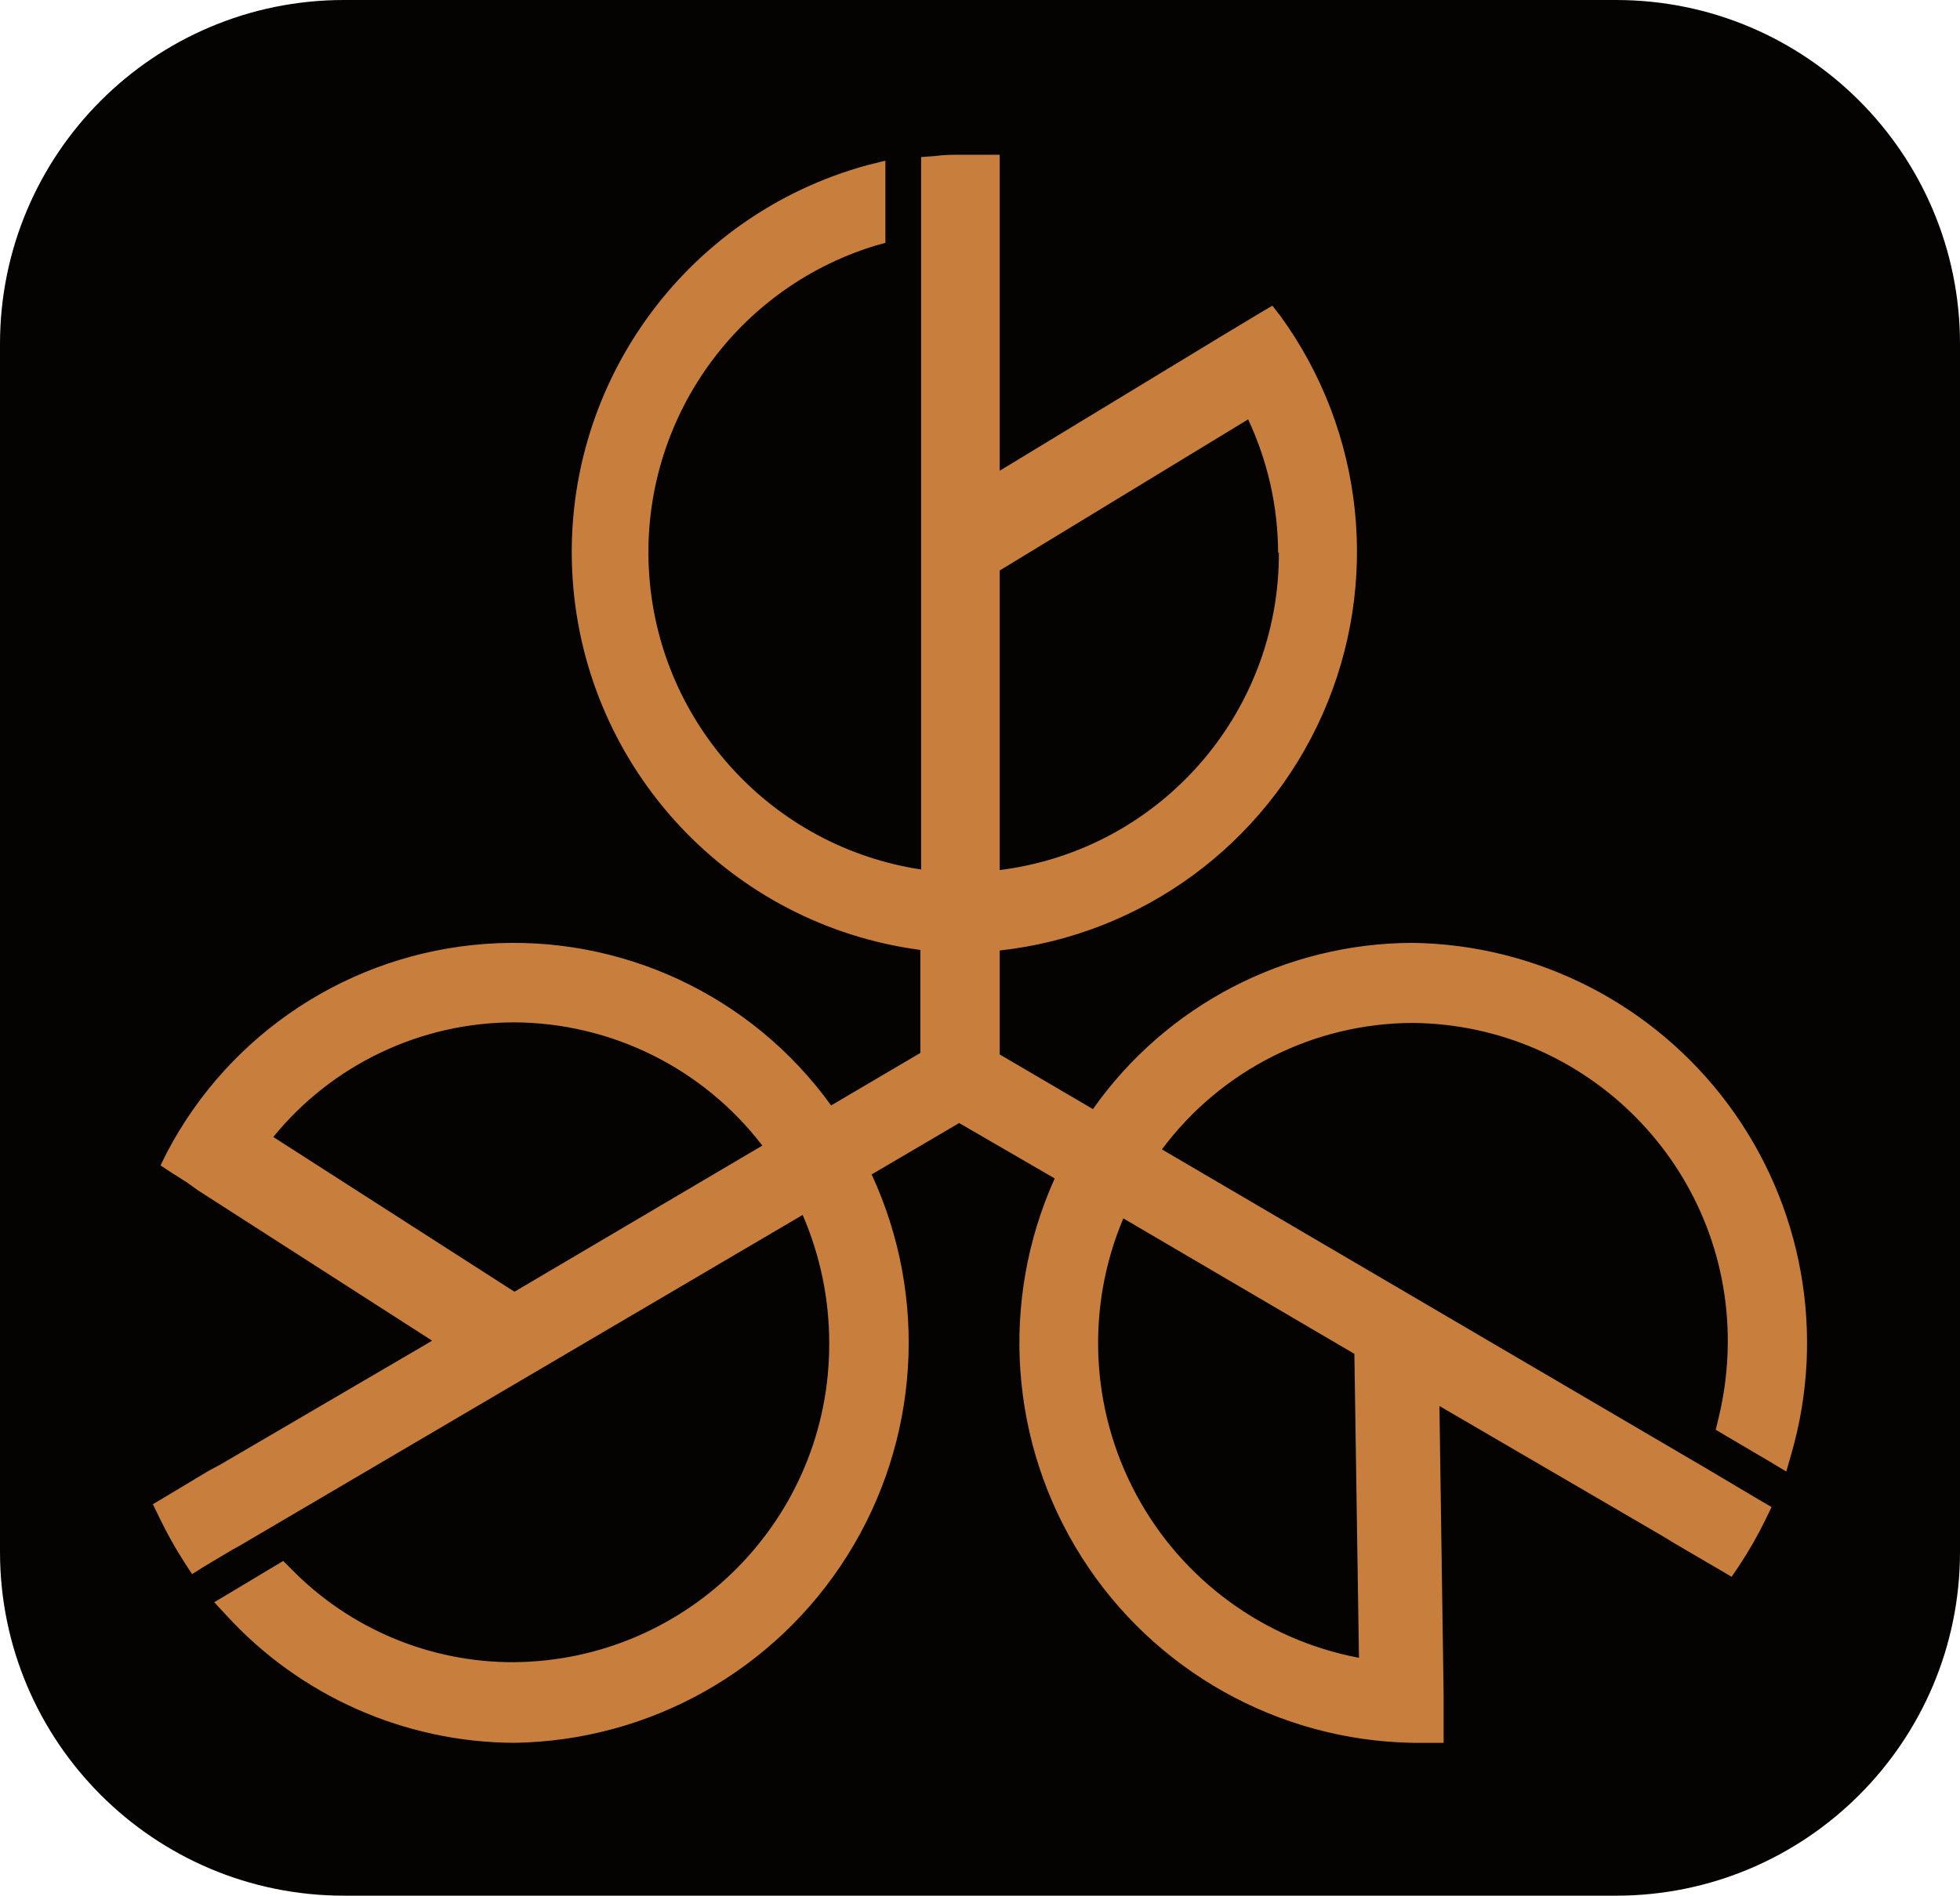
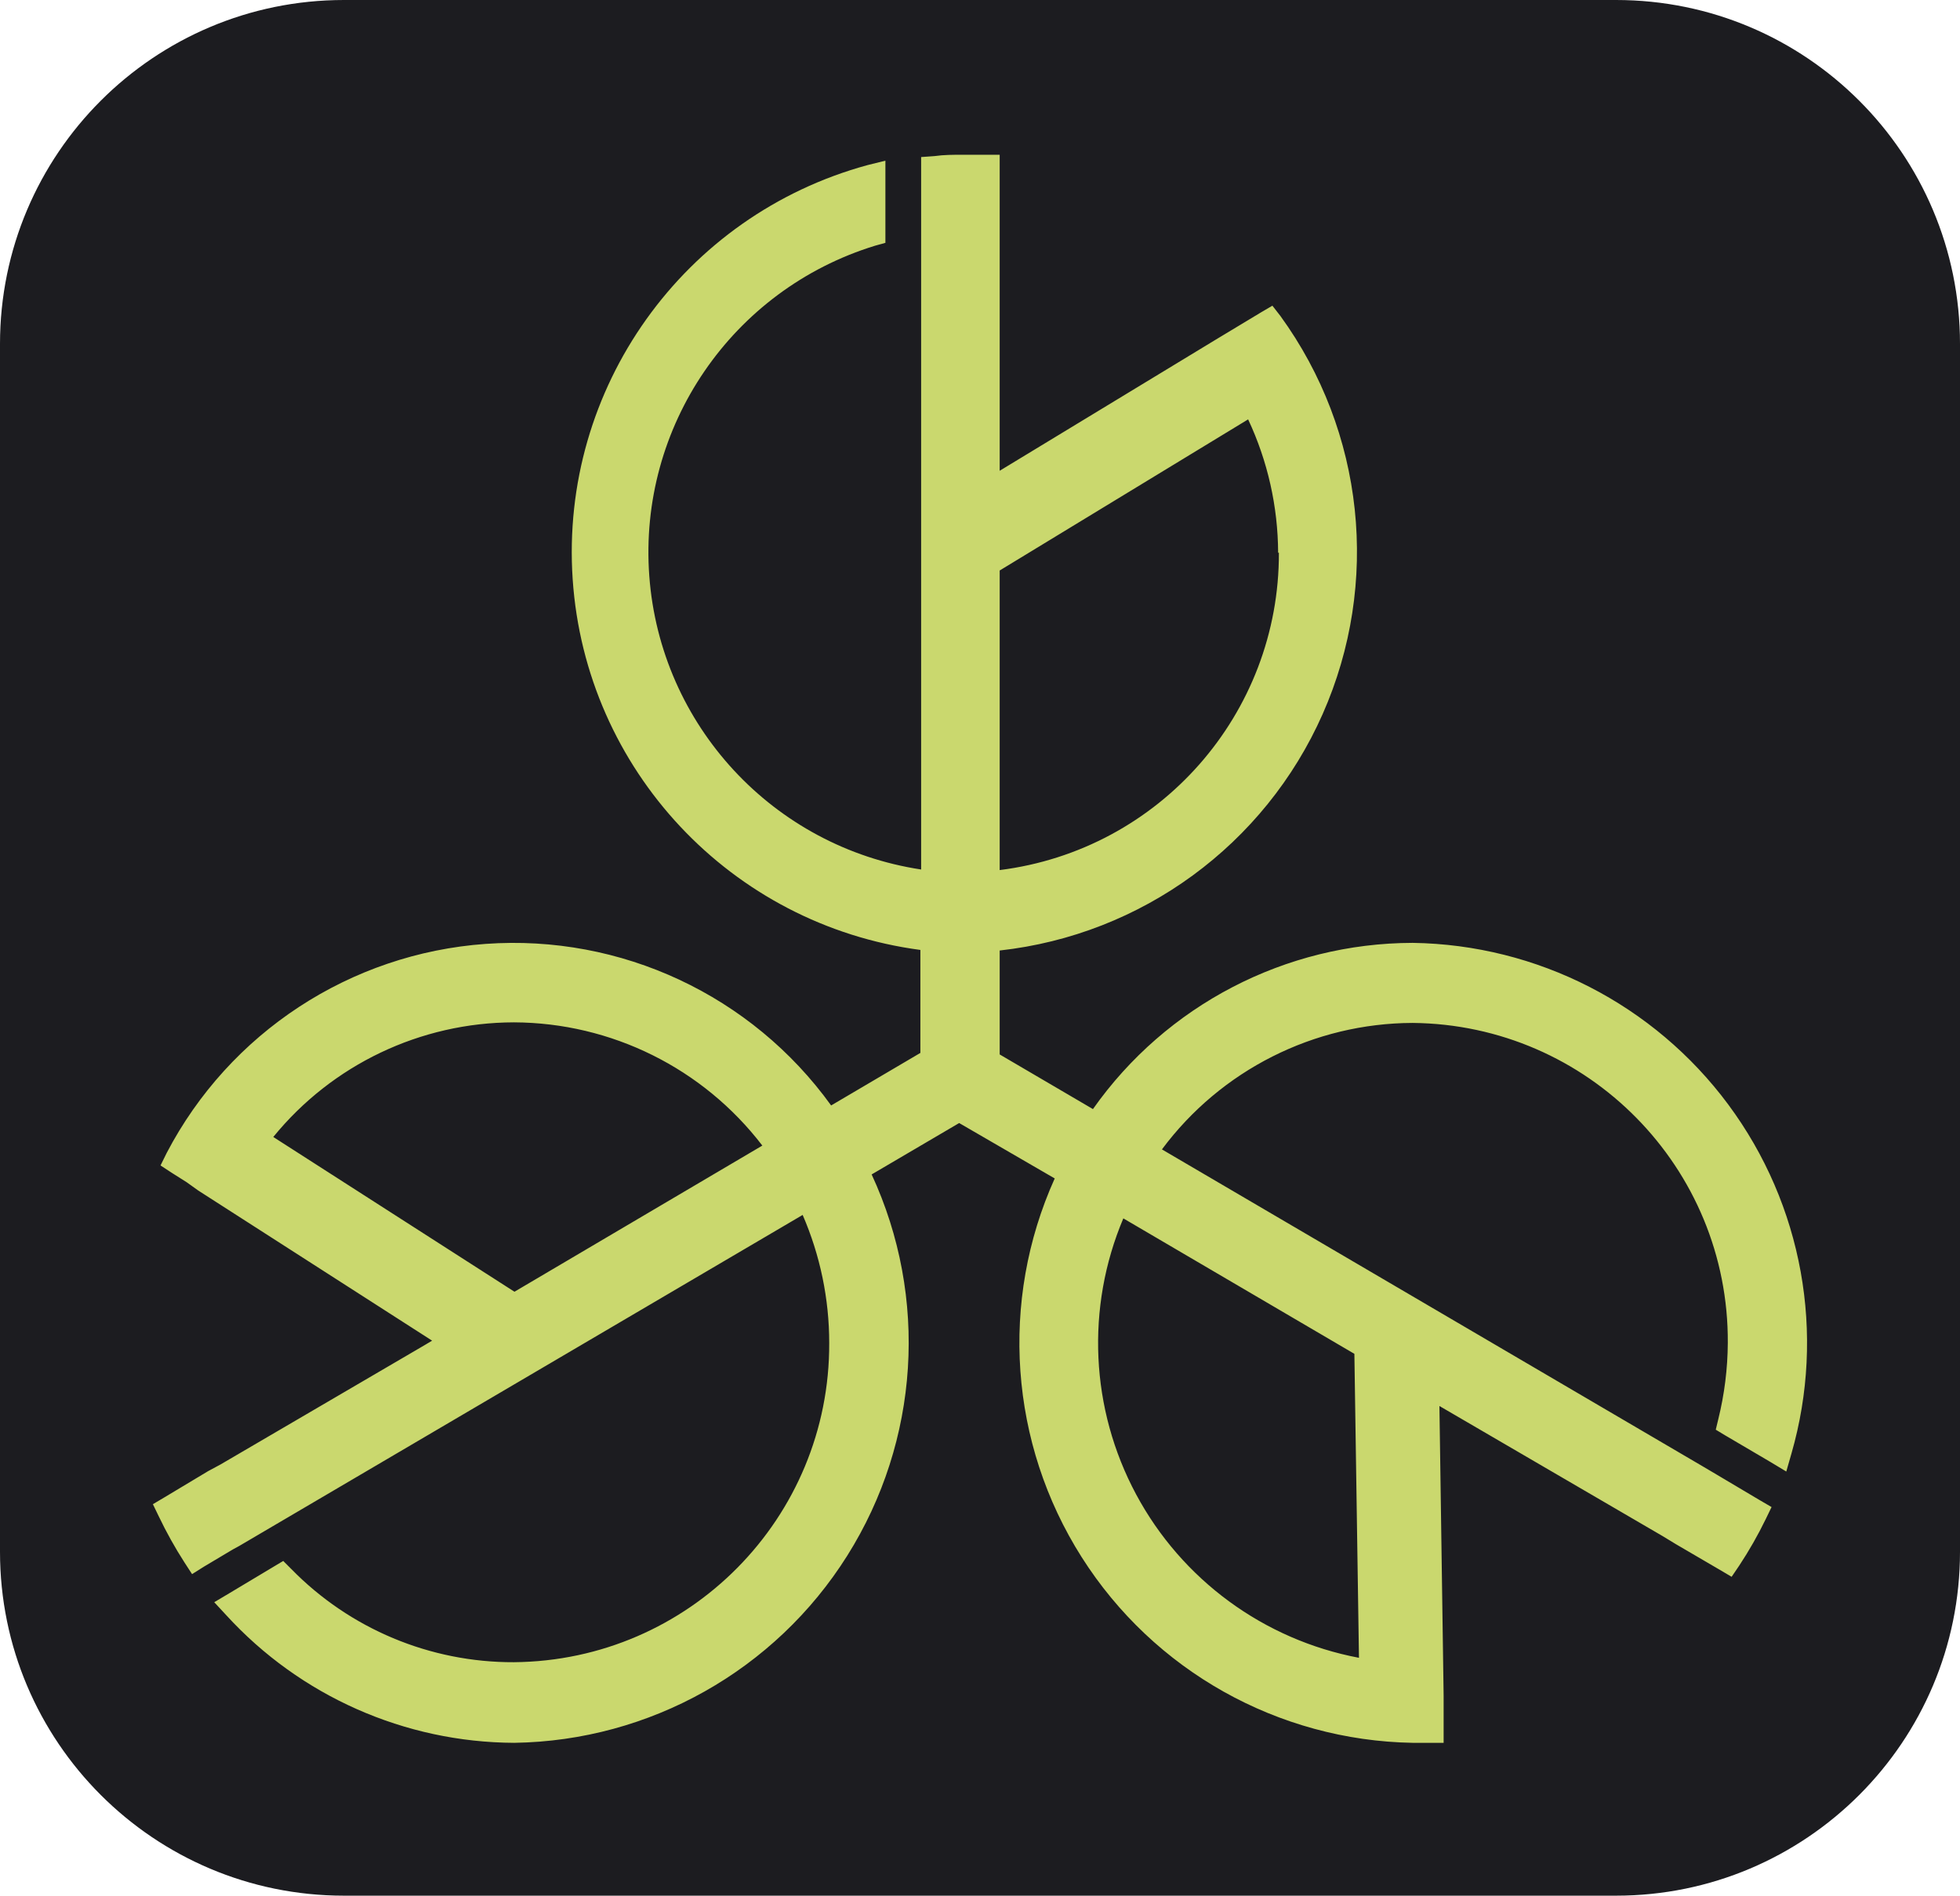
<svg xmlns="http://www.w3.org/2000/svg" viewBox="-8 -8 102.56 99.22">
-   <rect x="-8" y="-8" width="102.56" height="99.22" rx="18" fill="#050302" />
-   <path fill="#c87f3d" d="M65.92,41.35a20.52,20.52,0,0,0-16.73,8.7l-4.88-2.86V41.75A21,21,0,0,0,59,8.54L58.58,8,58,8.34,55.71,9.72l-11.4,6.92V.1l-.71,0-.3,0c-.3,0-.6,0-.91,0-.51,0-1,0-1.49.07h0l-.7.05V4.27h0V37.51A16.79,16.79,0,0,1,37.79,4.86l.54-.15V.41L37.4.64a21,21,0,0,0,2.76,41.08v5.39l-4.67,2.75A20.48,20.48,0,0,0,.72,52.35L.4,53l.58.38.79.5h0l.6.43,12.24,7.86-.35.21L3.54,68.65h0L2.89,69,.59,70.38,0,70.73l.3.62a22,22,0,0,0,1.36,2.44l.39.6L2.67,74l1.51-.9.33-.18L34,55.59a16.83,16.83,0,0,1,1.39,6.7A16.64,16.64,0,0,1,18.89,79,16.21,16.21,0,0,1,7.24,74.12l-.42-.42-.5.3L4,75.39l-.79.47.63.68a20.54,20.54,0,0,0,15.07,6.68,20.95,20.95,0,0,0,18.7-29.75l4.58-2.69,5,2.9A20.94,20.94,0,0,0,65.92,83.22l.68,0h.22l.72,0v-.72l0-1h0v-.76l-.22-15.15L79,72.4h0l.69.42L82,74.17l.61.36.4-.59a21.21,21.21,0,0,0,1.39-2.44l.3-.62-.6-.35-2.29-1.36-.71-.42v0L52.8,52.16a16.42,16.42,0,0,1,13.12-6.62A16.65,16.65,0,0,1,82.41,62.29a17.06,17.06,0,0,1-.5,4l-.13.54.48.29,2.38,1.4.83.5.27-.94A20.94,20.94,0,0,0,65.92,41.35Zm-7-20.42A16.69,16.69,0,0,1,44.31,37.54V21.86l13-7.91A16.58,16.58,0,0,1,58.88,20.93Zm4.19,57.84a16.77,16.77,0,0,1-12.33-23l12.09,7.09ZM6.3,51.51a16.27,16.27,0,0,1,12.59-6,16.45,16.45,0,0,1,13,6.45L18.92,59.61Z" />
+   <rect x="-8" y="-8" width="102.56" height="99.22" rx="18" fill="#1c1c20" />
+   <path fill="#cad86e" d="M65.92,41.35a20.52,20.52,0,0,0-16.73,8.7l-4.88-2.86V41.75A21,21,0,0,0,59,8.54L58.58,8,58,8.34,55.71,9.72l-11.4,6.92V.1l-.71,0-.3,0c-.3,0-.6,0-.91,0-.51,0-1,0-1.49.07h0l-.7.05V4.27h0V37.51A16.79,16.79,0,0,1,37.79,4.86l.54-.15V.41L37.4.64a21,21,0,0,0,2.76,41.08v5.39l-4.67,2.75A20.48,20.48,0,0,0,.72,52.35L.4,53l.58.38.79.5h0l.6.43,12.24,7.86-.35.21L3.54,68.65h0L2.89,69,.59,70.38,0,70.73l.3.62a22,22,0,0,0,1.36,2.44l.39.6L2.67,74l1.51-.9.33-.18L34,55.59a16.83,16.83,0,0,1,1.39,6.7A16.64,16.64,0,0,1,18.89,79,16.21,16.21,0,0,1,7.24,74.12l-.42-.42-.5.3L4,75.39l-.79.47.63.68a20.54,20.54,0,0,0,15.07,6.68,20.95,20.95,0,0,0,18.7-29.75l4.58-2.69,5,2.9A20.94,20.94,0,0,0,65.92,83.22l.68,0h.22l.72,0v-.72l0-1h0v-.76l-.22-15.15L79,72.4h0l.69.42L82,74.17l.61.36.4-.59a21.21,21.21,0,0,0,1.39-2.44l.3-.62-.6-.35-2.29-1.36-.71-.42v0L52.8,52.16a16.42,16.42,0,0,1,13.12-6.62A16.65,16.65,0,0,1,82.41,62.29a17.06,17.06,0,0,1-.5,4l-.13.54.48.29,2.38,1.4.83.5.27-.94A20.94,20.94,0,0,0,65.92,41.35Zm-7-20.42A16.69,16.69,0,0,1,44.31,37.54V21.86l13-7.91A16.58,16.58,0,0,1,58.88,20.93Zm4.19,57.84a16.77,16.77,0,0,1-12.33-23l12.09,7.09ZM6.3,51.51a16.27,16.27,0,0,1,12.59-6,16.45,16.45,0,0,1,13,6.45L18.92,59.61Z" />
</svg>
